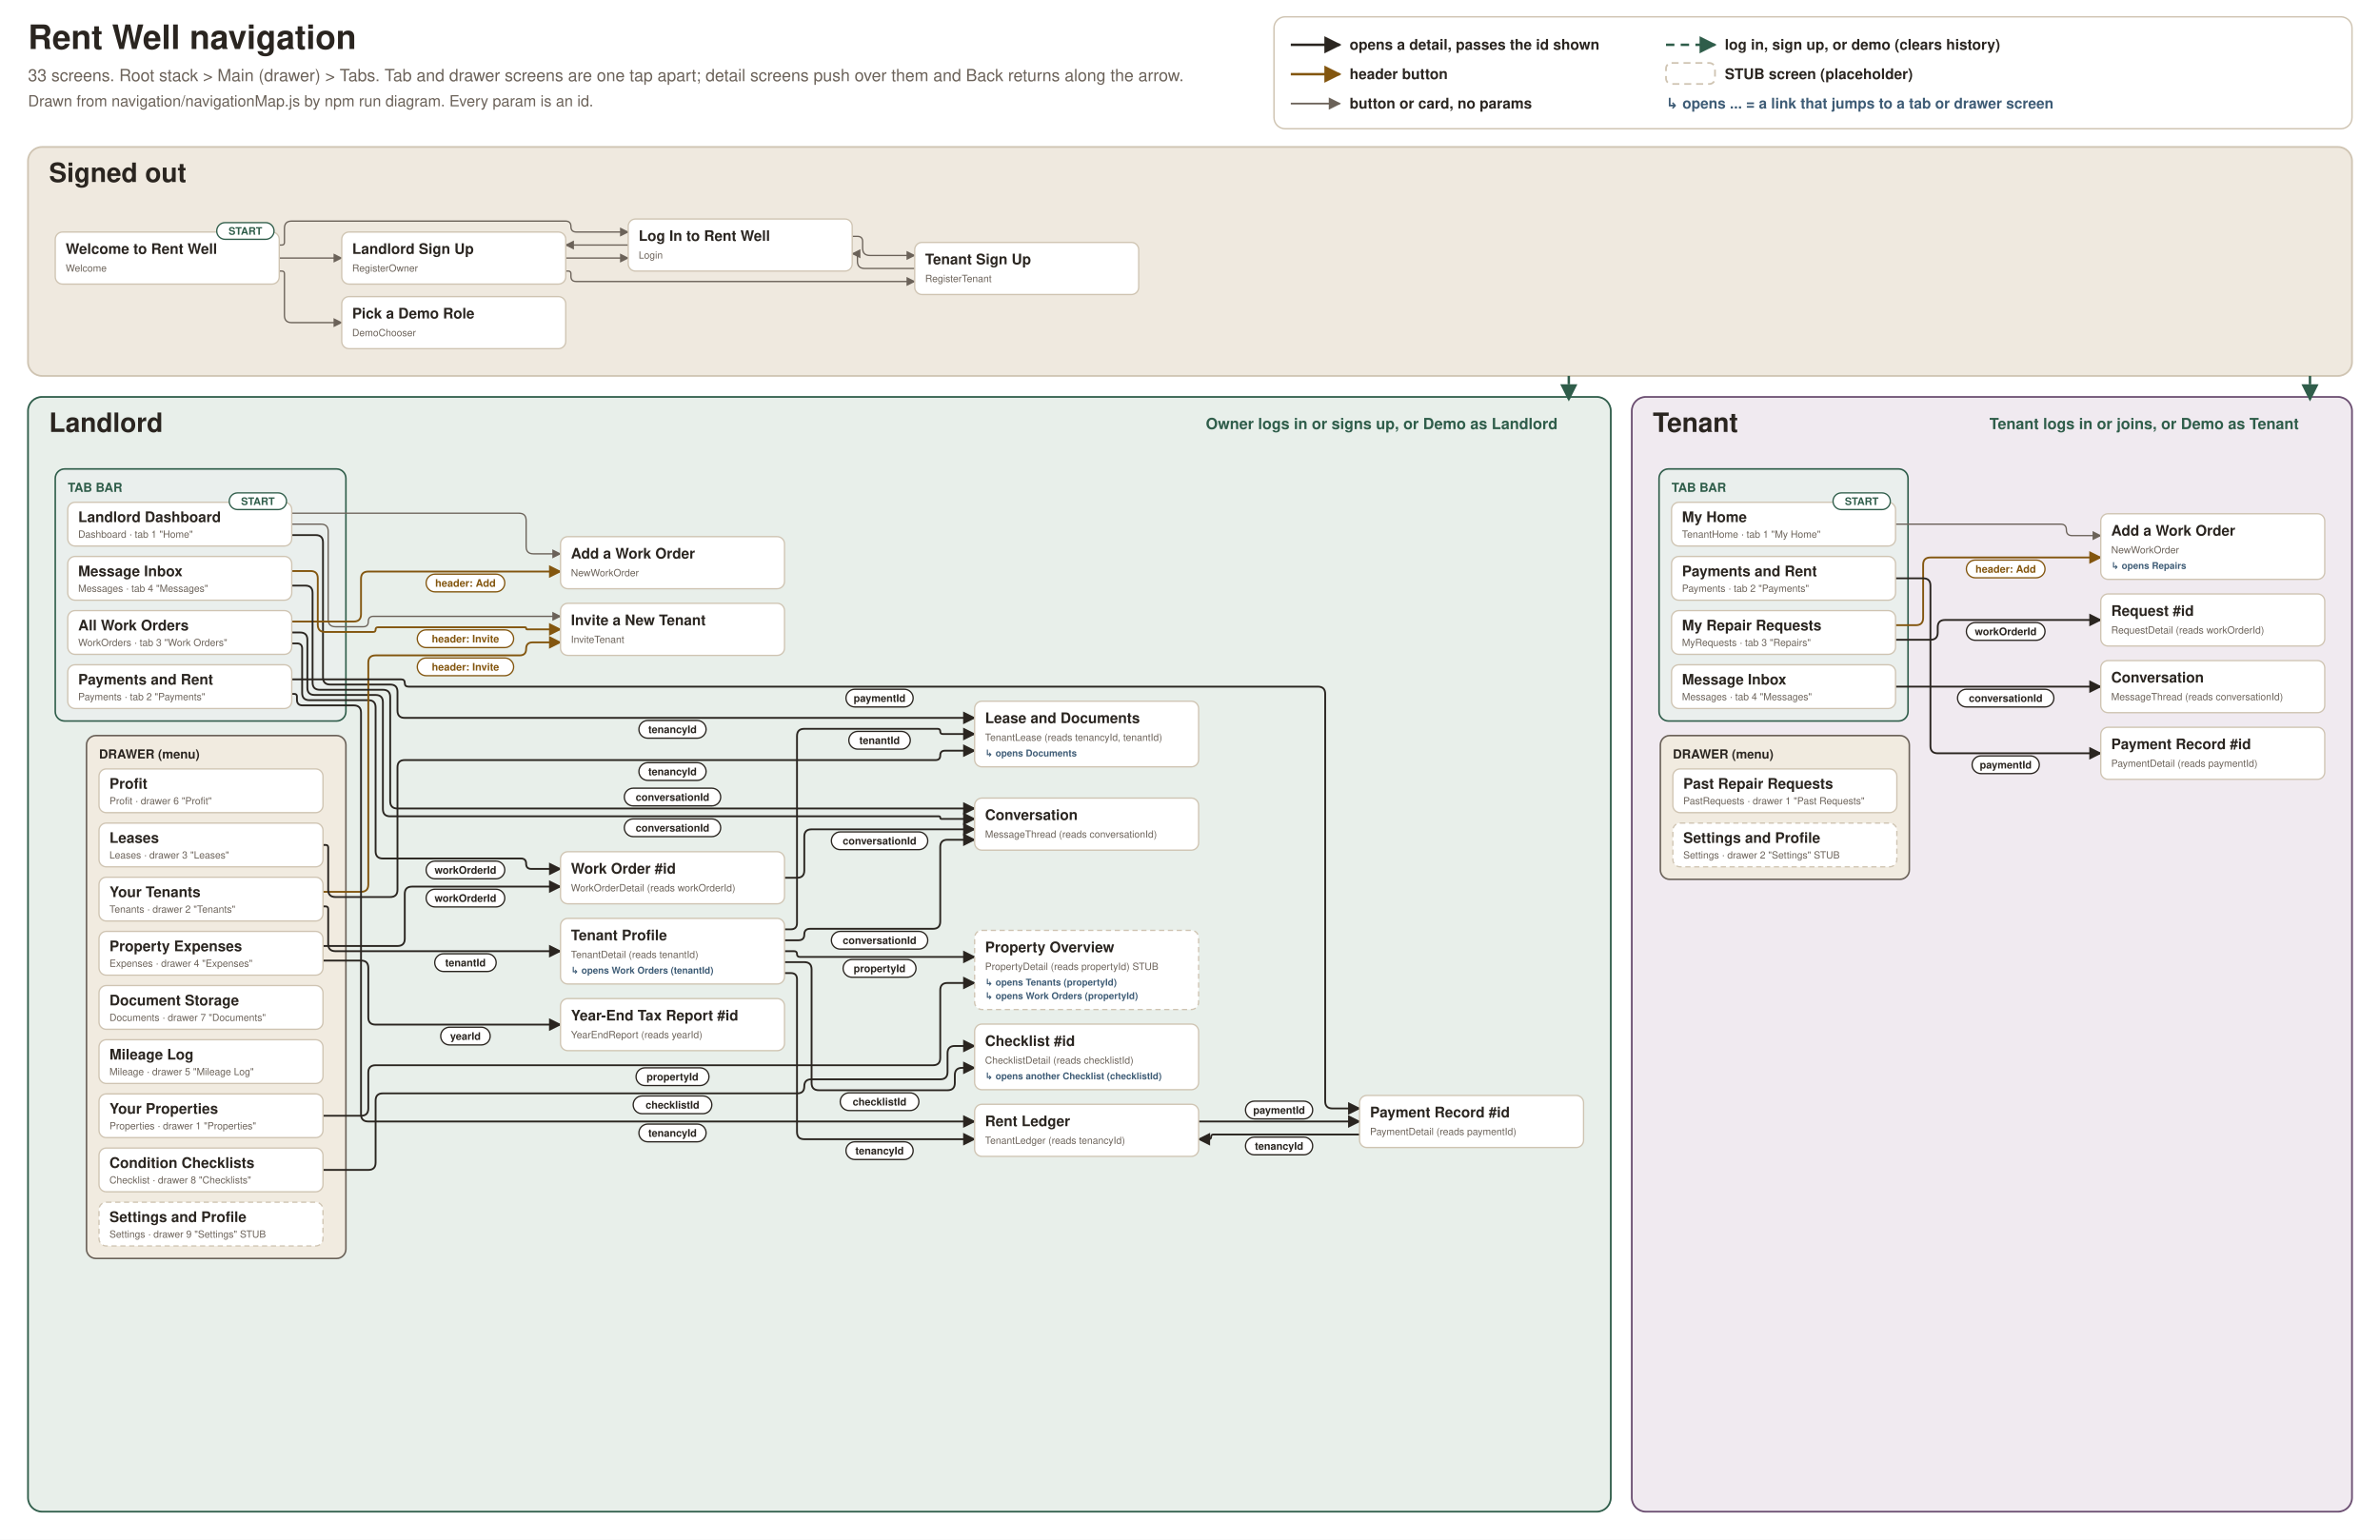
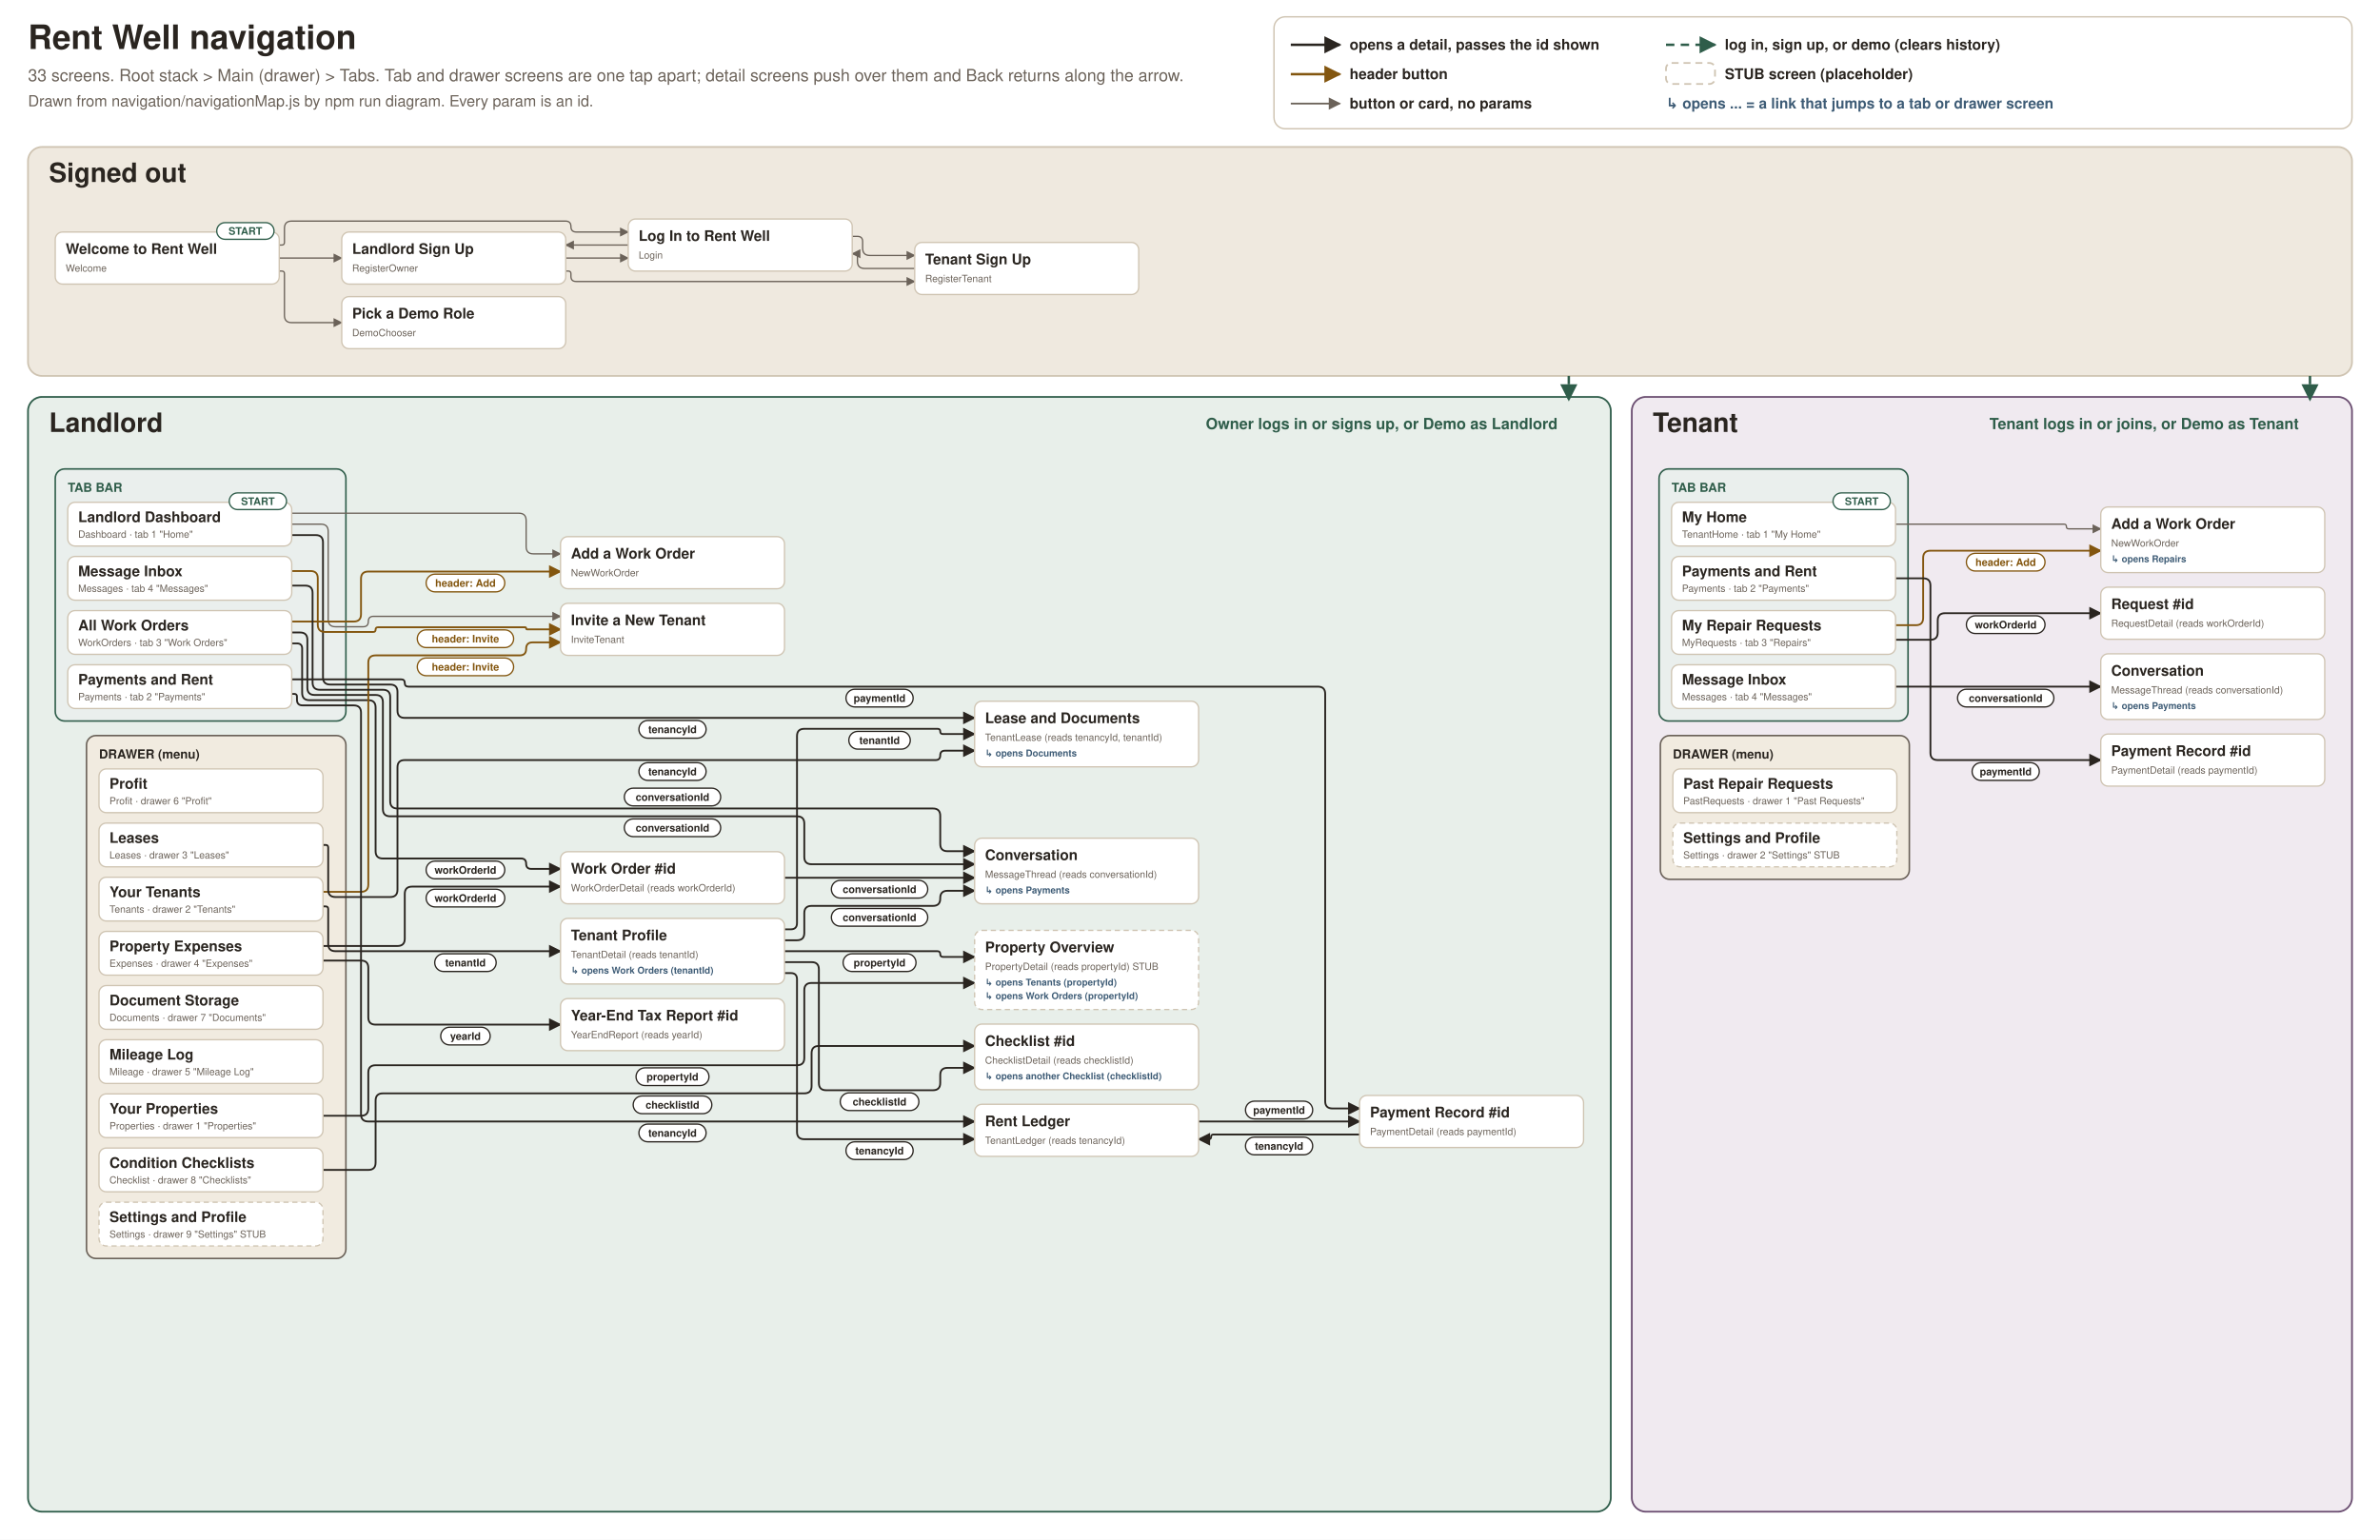
<svg xmlns="http://www.w3.org/2000/svg" width="3400" height="2200" viewBox="0 0 3400 2200" font-family="Helvetica, Arial, sans-serif">
  <defs>
    <marker id="arrow-plain" viewBox="0 0 10 10" refX="9" refY="5" markerWidth="7" markerHeight="7" orient="auto-start-reverse">
      <path d="M0,0 L10,5 L0,10 z" fill="#6B6259" />
    </marker>
    <marker id="arrow-param" viewBox="0 0 10 10" refX="9" refY="5" markerWidth="7" markerHeight="7" orient="auto-start-reverse">
      <path d="M0,0 L10,5 L0,10 z" fill="#2A2520" />
    </marker>
    <marker id="arrow-header" viewBox="0 0 10 10" refX="9" refY="5" markerWidth="7" markerHeight="7" orient="auto-start-reverse">
      <path d="M0,0 L10,5 L0,10 z" fill="#83560F" />
    </marker>
    <marker id="arrow-entry" viewBox="0 0 10 10" refX="9" refY="5" markerWidth="7" markerHeight="7" orient="auto-start-reverse">
      <path d="M0,0 L10,5 L0,10 z" fill="#2F5D4A" />
    </marker>
  </defs>
  <rect width="100%" height="100%" fill="#FFFFFF" />
  <text x="40" y="70" font-size="48" font-weight="800" fill="#2A2520">Rent Well navigation</text>
  <text x="40" y="116" font-size="24" font-weight="500" fill="#6B6259">33 screens. Root stack &gt; Main (drawer) &gt; Tabs. Tab and drawer screens are one tap apart; detail screens push over them and Back returns along the arrow.</text>
  <text x="40" y="152" font-size="22" font-weight="500" fill="#6B6259">Drawn from navigation/navigationMap.js by npm run diagram. Every param is an id.</text>
  <rect x="1820" y="24" width="1540" height="160" rx="16" fill="#FFFFFF" stroke="#CFC4B2" stroke-width="2" />
  <path d="M1844,64 L1914,64" stroke="#2A2520" stroke-width="3.5" marker-end="url(#arrow-param)" />
  <text x="1928" y="71" font-size="21" font-weight="600" fill="#2A2520">opens a detail, passes the id shown</text>
  <path d="M1844,106 L1914,106" stroke="#83560F" stroke-width="3.5" marker-end="url(#arrow-header)" />
  <text x="1928" y="113" font-size="21" font-weight="600" fill="#2A2520">header button</text>
  <path d="M1844,148 L1914,148" stroke="#6B6259" stroke-width="2.5" marker-end="url(#arrow-plain)" />
  <text x="1928" y="155" font-size="21" font-weight="600" fill="#2A2520">button or card, no params</text>
  <path d="M2380,64 L2450,64" stroke="#2F5D4A" stroke-width="3.5" stroke-dasharray="12 9" marker-end="url(#arrow-entry)" />
  <text x="2464" y="71" font-size="21" font-weight="600" fill="#2A2520">log in, sign up, or demo (clears history)</text>
  <rect x="2380" y="90" width="70" height="30" rx="8" fill="#FFFFFF" stroke="#CFC4B2" stroke-width="2.5" stroke-dasharray="10 7" />
  <text x="2464" y="113" font-size="21" font-weight="600" fill="#2A2520">STUB screen (placeholder)</text>
  <text x="2380" y="155" font-size="21" font-weight="600" fill="#3E5C76">↳ opens ... = a link that jumps to a tab or drawer screen</text>
  <rect x="40" y="210" width="3320" height="327.148" rx="20" fill="#EFE9DF" stroke="#CFC4B2" stroke-width="2.5" />
  <text x="70" y="260" font-size="38" font-weight="800" fill="#2A2520">Signed out</text>
  <g transform="translate(70,304) scale(0.7441315)">
    <path d="M442,62 L447,62 Q452,62 452,57 L452,30 Q452,16 466,16 L991.5,16 Q1002,16 1002,26.5 L1002,26.5 Q1002,37 1012.5,37 L1112,37" fill="none" stroke="#6B6259" stroke-width="2.5" marker-end="url(#arrow-plain)" />
    <path d="M442,87 L562,87" fill="none" stroke="#6B6259" stroke-width="2.5" marker-end="url(#arrow-plain)" />
    <path d="M442,112 L447,112 Q452,112 452,117 L452,197 Q452,211 466,211 L562,211" fill="none" stroke="#6B6259" stroke-width="2.5" marker-end="url(#arrow-plain)" />
    <path d="M1112,62 L992,62" fill="none" stroke="#6B6259" stroke-width="2.5" marker-end="url(#arrow-plain)" />
    <path d="M1542,45.333 L1552,45.333 Q1562,45.333 1562,55.333 L1562,68 Q1562,82 1576,82 L1662,82" fill="none" stroke="#6B6259" stroke-width="2.5" marker-end="url(#arrow-plain)" />
    <path d="M992,112 L997,112 Q1002,112 1002,117 L1002,122 Q1002,132 1012,132 L1662,132" fill="none" stroke="#6B6259" stroke-width="2.5" marker-end="url(#arrow-plain)" />
    <path d="M992,87 L1112,87" fill="none" stroke="#6B6259" stroke-width="2.5" marker-end="url(#arrow-plain)" />
    <path d="M1662,107 L1566,107 Q1552,107 1552,93 L1552,83.667 Q1552,78.667 1547,78.667 L1542,78.667" fill="none" stroke="#6B6259" stroke-width="2.5" marker-end="url(#arrow-plain)" />
    <rect x="12" y="37" width="430" height="100" rx="14" fill="#FFFFFF" stroke="#CFC4B2" stroke-width="2.5" />
    <text x="32" y="79" font-size="28" font-weight="700" fill="#2A2520">Welcome to Rent Well</text>
    <text x="32" y="113" font-size="19" font-weight="500" fill="#6B6259">Welcome</text>
    <rect x="562" y="161" width="430" height="100" rx="14" fill="#FFFFFF" stroke="#CFC4B2" stroke-width="2.5" />
    <text x="582" y="203" font-size="28" font-weight="700" fill="#2A2520">Pick a Demo Role</text>
    <text x="582" y="237" font-size="19" font-weight="500" fill="#6B6259">DemoChooser</text>
    <rect x="1112" y="12" width="430" height="100" rx="14" fill="#FFFFFF" stroke="#CFC4B2" stroke-width="2.5" />
    <text x="1132" y="54" font-size="28" font-weight="700" fill="#2A2520">Log In to Rent Well</text>
    <text x="1132" y="88" font-size="19" font-weight="500" fill="#6B6259">Login</text>
    <rect x="562" y="37" width="430" height="100" rx="14" fill="#FFFFFF" stroke="#CFC4B2" stroke-width="2.5" />
    <text x="582" y="79" font-size="28" font-weight="700" fill="#2A2520">Landlord Sign Up</text>
    <text x="582" y="113" font-size="19" font-weight="500" fill="#6B6259">RegisterOwner</text>
    <rect x="1662" y="57" width="430" height="100" rx="14" fill="#FFFFFF" stroke="#CFC4B2" stroke-width="2.5" />
    <text x="1682" y="99" font-size="28" font-weight="700" fill="#2A2520">Tenant Sign Up</text>
    <text x="1682" y="133" font-size="19" font-weight="500" fill="#6B6259">RegisterTenant</text>
    <g>
      <rect x="322" y="19" width="110" height="32" rx="16" fill="#FFFFFF" stroke="#2F5D4A" stroke-width="2.5" />
      <text x="377" y="42.2" text-anchor="middle" font-size="20" font-weight="700" fill="#2F5D4A">START</text>
    </g>
  </g>
  <rect x="40" y="567.148" width="2261.141" height="1592.852" rx="20" fill="#E8EFEA" stroke="#2F5D4A" stroke-width="2.5" />
  <text x="70" y="617.148" font-size="38" font-weight="800" fill="#2A2520">Landlord</text>
  <g transform="translate(70,661.1479) scale(0.7441315)">
    <rect x="12" y="12" width="558" height="484" rx="18" fill="#eaefed" stroke="#2F5D4A" stroke-width="3" />
    <text x="36" y="56" font-size="24" font-weight="800" fill="#2F5D4A">TAB BAR</text>
    <rect x="72" y="524" width="498" height="1004" rx="18" fill="#F1EBE0" stroke="#6B6259" stroke-width="3" />
    <text x="96" y="568" font-size="24" font-weight="800" fill="#2A2520">DRAWER (menu)</text>
    <path d="M466,97 L902,97 Q916,97 916,111 L916,161 Q916,175 930,175 L982,175" fill="none" stroke="#6B6259" stroke-width="2.5" marker-end="url(#arrow-plain)" />
    <path d="M466,139 L512,139 Q526,139 526,153 L526,412 Q526,426 540,426 L655,426 Q669,426 669,440 L669,476 Q669,490 683,490 L1777,490" fill="none" stroke="#2A2520" stroke-width="3.5" marker-end="url(#arrow-param)" />
    <path d="M466,118 L522,118 Q536,118 536,132 L536,301 Q536,315 550,315 L603,315 Q613,315 613,305 L613,305 Q613,295 623,295 L982,295" fill="none" stroke="#6B6259" stroke-width="2.5" marker-end="url(#arrow-plain)" />
    <path d="M466,305 L585,305 Q599,305 599,291 L599,223 Q599,209 613,209 L982,209" fill="none" stroke="#83560F" stroke-width="3.5" marker-end="url(#arrow-header)" />
    <path d="M466,347 L476,347 Q486,347 486,357 L486,442 Q486,456 500,456 L613,456 Q627,456 627,470 L627,746 Q627,760 641,760 L906,760 Q916,760 916,770 L916,770 Q916,780 926,780 L982,780" fill="none" stroke="#2A2520" stroke-width="3.5" marker-end="url(#arrow-param)" />
-     <path d="M466,326 L482,326 Q496,326 496,340 L496,432 Q496,446 510,446 L627,446 Q641,446 641,460 L641,665 Q641,679 655,679 L1708.5,679 Q1711,679 1711,681.5 L1711,681.5 Q1711,684 1713.5,684 L1777,684" fill="none" stroke="#2A2520" stroke-width="3.5" marker-end="url(#arrow-param)" />
-     <path d="M1412,797 L1436,797 Q1450,797 1450,783 L1450,718 Q1450,704 1464,704 L1777,704" fill="none" stroke="#2A2520" stroke-width="3.5" marker-end="url(#arrow-param)" />
+     <path d="M466,326 L482,326 Q496,326 496,340 L496,432 Q496,446 510,446 L627,446 Q641,446 641,460 L641,665 Q641,679 655,679 L1436,679 Q1450,679 1450,693 L1450,757 Q1450,771 1464,771 L1777,771" fill="none" stroke="#2A2520" stroke-width="3.5" marker-end="url(#arrow-param)" />
+     <path d="M1412,797 L1777,797" fill="none" stroke="#2A2520" stroke-width="3.5" marker-end="url(#arrow-param)" />
    <path d="M526,824 L599,824 Q613,824 613,810 L613,384 Q613,370 627,370 L903.5,370 Q916,370 916,357.5 L916,357.5 Q916,345 928.5,345 L982,345" fill="none" stroke="#83560F" stroke-width="3.5" marker-end="url(#arrow-header)" />
    <path d="M526,852 L531,852 Q536,852 536,857 L536,924 Q536,938 550,938 L982,938" fill="none" stroke="#2A2520" stroke-width="3.5" marker-end="url(#arrow-param)" />
-     <path d="M1412,917 L1439,917 Q1450,917 1450,906 L1450,906 Q1450,895 1461,895 L1697,895 Q1711,895 1711,881 L1711,738 Q1711,724 1725,724 L1777,724" fill="none" stroke="#2A2520" stroke-width="3.5" marker-end="url(#arrow-param)" />
-     <path d="M1412,938 L1430.5,938 Q1436,938 1436,943.5 L1436,943.5 Q1436,949 1441.5,949 L1777,949" fill="none" stroke="#2A2520" stroke-width="3.5" marker-end="url(#arrow-param)" />
+     <path d="M1412,917 L1436,917 Q1450,917 1450,903 L1450,865 Q1450,851 1464,851 L1697,851 Q1711,851 1711,837 L1711,836 Q1711,822 1725,822 L1777,822" fill="none" stroke="#2A2520" stroke-width="3.5" marker-end="url(#arrow-param)" />
+     <path d="M1412,938 L1705.5,938 Q1711,938 1711,943.5 L1711,943.5 Q1711,949 1716.5,949 L1777,949" fill="none" stroke="#2A2520" stroke-width="3.5" marker-end="url(#arrow-param)" />
    <path d="M1412,980 L1424,980 Q1436,980 1436,992 L1436,1285 Q1436,1299 1450,1299 L1777,1299" fill="none" stroke="#2A2520" stroke-width="3.5" marker-end="url(#arrow-param)" />
    <path d="M1412,896 L1424,896 Q1436,896 1436,884 L1436,525 Q1436,511 1450,511 L1706,511 Q1711,511 1711,516 L1711,516 Q1711,521 1716,521 L1777,521" fill="none" stroke="#2A2520" stroke-width="3.5" marker-end="url(#arrow-param)" />
-     <path d="M1412,959 L1450,959 Q1464,959 1464,973 L1464,1191 Q1464,1205 1478,1205 L1725,1205 Q1739,1205 1739,1191 L1739,1176 Q1739,1162 1753,1162 L1777,1162" fill="none" stroke="#2A2520" stroke-width="3.5" marker-end="url(#arrow-param)" />
+     <path d="M1412,959 L1464,959 Q1478,959 1478,973 L1478,1191 Q1478,1205 1492,1205 L1697,1205 Q1711,1205 1711,1191 L1711,1176 Q1711,1162 1725,1162 L1777,1162" fill="none" stroke="#2A2520" stroke-width="3.5" marker-end="url(#arrow-param)" />
    <path d="M526,734 L531,734 Q536,734 536,739 L536,820 Q536,834 550,834 L655,834 Q669,834 669,820 L669,585 Q669,571 683,571 L1702,571 Q1711,571 1711,562 L1711,562 Q1711,553 1720,553 L1777,553" fill="none" stroke="#2A2520" stroke-width="3.5" marker-end="url(#arrow-param)" />
-     <path d="M526,1254 L599,1254 Q613,1254 613,1240 L613,1171 Q613,1157 627,1157 L1697,1157 Q1711,1157 1711,1143 L1711,1013 Q1711,999 1725,999 L1777,999" fill="none" stroke="#2A2520" stroke-width="3.5" marker-end="url(#arrow-param)" />
-     <path d="M526,1358 L613,1358 Q627,1358 627,1344 L627,1225 Q627,1211 641,1211 L1436.5,1211 Q1450,1211 1450,1197.5 L1450,1197.5 Q1450,1184 1463.5,1184 L1711,1184 Q1725,1184 1725,1170 L1725,1134 Q1725,1120 1739,1120 L1777,1120" fill="none" stroke="#2A2520" stroke-width="3.5" marker-end="url(#arrow-param)" />
+     <path d="M526,1254 L599,1254 Q613,1254 613,1240 L613,1171 Q613,1157 627,1157 L1436,1157 Q1450,1157 1450,1143 L1450,1013 Q1450,999 1464,999 L1777,999" fill="none" stroke="#2A2520" stroke-width="3.5" marker-end="url(#arrow-param)" />
+     <path d="M526,1358 L613,1358 Q627,1358 627,1344 L627,1225 Q627,1211 641,1211 L1450,1211 Q1464,1211 1464,1197 L1464,1134 Q1464,1120 1478,1120 L1777,1120" fill="none" stroke="#2A2520" stroke-width="3.5" marker-end="url(#arrow-param)" />
    <path d="M526,956 L599,956 Q613,956 613,970 L613,1065 Q613,1079 627,1079 L982,1079" fill="none" stroke="#2A2520" stroke-width="3.5" marker-end="url(#arrow-param)" />
    <path d="M526,928 L669,928 Q683,928 683,914 L683,828 Q683,814 697,814 L982,814" fill="none" stroke="#2A2520" stroke-width="3.5" marker-end="url(#arrow-param)" />
    <path d="M466,208 L502,208 Q516,208 516,222 L516,311 Q516,325 530,325 L622.5,325 Q627,325 627,320.5 L627,320.5 Q627,316 631.5,316 L914,316 Q916,316 916,318 L916,318 Q916,320 918,320 L982,320" fill="none" stroke="#83560F" stroke-width="3.5" marker-end="url(#arrow-header)" />
-     <path d="M466,236 L492,236 Q506,236 506,250 L506,422 Q506,436 520,436 L641,436 Q655,436 655,450 L655,650 Q655,664 669,664 L1777,664" fill="none" stroke="#2A2520" stroke-width="3.5" marker-end="url(#arrow-param)" />
+     <path d="M466,236 L492,236 Q506,236 506,250 L506,422 Q506,436 520,436 L641,436 Q655,436 655,450 L655,650 Q655,664 669,664 L1697,664 Q1711,664 1711,678 L1711,732 Q1711,746 1725,746 L1777,746" fill="none" stroke="#2A2520" stroke-width="3.5" marker-end="url(#arrow-param)" />
    <path d="M466,416 L676,416 Q683,416 683,423 L683,423 Q683,430 690,430 L2436,430 Q2450,430 2450,444 L2450,1226 Q2450,1240 2464,1240 L2516,1240" fill="none" stroke="#2A2520" stroke-width="3.5" marker-end="url(#arrow-param)" />
    <path d="M466,444 L471,444 Q476,444 476,449 L476,455 Q476,466 487,466 L585,466 Q599,466 599,480 L599,1251 Q599,1265 613,1265 L1777,1265" fill="none" stroke="#2A2520" stroke-width="3.5" marker-end="url(#arrow-param)" />
    <path d="M2207,1265 L2516,1265" fill="none" stroke="#2A2520" stroke-width="3.5" marker-end="url(#arrow-param)" />
    <path d="M2516,1290 L2235.5,1290 Q2231,1290 2231,1294.5 L2231,1294.5 Q2231,1299 2226.5,1299 L2207,1299" fill="none" stroke="#2A2520" stroke-width="3.5" marker-end="url(#arrow-param)" />
    <rect x="36" y="76" width="430" height="84" rx="14" fill="#FFFFFF" stroke="#CFC4B2" stroke-width="2.5" />
    <text x="56" y="114" font-size="28" font-weight="700" fill="#2A2520">Landlord Dashboard</text>
    <text x="56" y="144" font-size="19" font-weight="500" fill="#6B6259">Dashboard  ·  tab 1 "Home"</text>
    <rect x="36" y="388" width="430" height="84" rx="14" fill="#FFFFFF" stroke="#CFC4B2" stroke-width="2.5" />
    <text x="56" y="426" font-size="28" font-weight="700" fill="#2A2520">Payments and Rent</text>
    <text x="56" y="456" font-size="19" font-weight="500" fill="#6B6259">Payments  ·  tab 2 "Payments"</text>
    <rect x="36" y="284" width="430" height="84" rx="14" fill="#FFFFFF" stroke="#CFC4B2" stroke-width="2.5" />
    <text x="56" y="322" font-size="28" font-weight="700" fill="#2A2520">All Work Orders</text>
    <text x="56" y="352" font-size="19" font-weight="500" fill="#6B6259">WorkOrders  ·  tab 3 "Work Orders"</text>
    <rect x="36" y="180" width="430" height="84" rx="14" fill="#FFFFFF" stroke="#CFC4B2" stroke-width="2.5" />
    <text x="56" y="218" font-size="28" font-weight="700" fill="#2A2520">Message Inbox</text>
    <text x="56" y="248" font-size="19" font-weight="500" fill="#6B6259">Messages  ·  tab 4 "Messages"</text>
    <rect x="96" y="1212" width="430" height="84" rx="14" fill="#FFFFFF" stroke="#CFC4B2" stroke-width="2.5" />
    <text x="116" y="1250" font-size="28" font-weight="700" fill="#2A2520">Your Properties</text>
    <text x="116" y="1280" font-size="19" font-weight="500" fill="#6B6259">Properties  ·  drawer 1 "Properties"</text>
    <rect x="96" y="796" width="430" height="84" rx="14" fill="#FFFFFF" stroke="#CFC4B2" stroke-width="2.5" />
    <text x="116" y="834" font-size="28" font-weight="700" fill="#2A2520">Your Tenants</text>
    <text x="116" y="864" font-size="19" font-weight="500" fill="#6B6259">Tenants  ·  drawer 2 "Tenants"</text>
    <rect x="96" y="692" width="430" height="84" rx="14" fill="#FFFFFF" stroke="#CFC4B2" stroke-width="2.5" />
    <text x="116" y="730" font-size="28" font-weight="700" fill="#2A2520">Leases</text>
    <text x="116" y="760" font-size="19" font-weight="500" fill="#6B6259">Leases  ·  drawer 3 "Leases"</text>
    <rect x="96" y="900" width="430" height="84" rx="14" fill="#FFFFFF" stroke="#CFC4B2" stroke-width="2.5" />
    <text x="116" y="938" font-size="28" font-weight="700" fill="#2A2520">Property Expenses</text>
    <text x="116" y="968" font-size="19" font-weight="500" fill="#6B6259">Expenses  ·  drawer 4 "Expenses"</text>
    <rect x="96" y="1108" width="430" height="84" rx="14" fill="#FFFFFF" stroke="#CFC4B2" stroke-width="2.5" />
    <text x="116" y="1146" font-size="28" font-weight="700" fill="#2A2520">Mileage Log</text>
    <text x="116" y="1176" font-size="19" font-weight="500" fill="#6B6259">Mileage  ·  drawer 5 "Mileage Log"</text>
    <rect x="96" y="588" width="430" height="84" rx="14" fill="#FFFFFF" stroke="#CFC4B2" stroke-width="2.5" />
    <text x="116" y="626" font-size="28" font-weight="700" fill="#2A2520">Profit</text>
    <text x="116" y="656" font-size="19" font-weight="500" fill="#6B6259">Profit  ·  drawer 6 "Profit"</text>
    <rect x="96" y="1004" width="430" height="84" rx="14" fill="#FFFFFF" stroke="#CFC4B2" stroke-width="2.5" />
    <text x="116" y="1042" font-size="28" font-weight="700" fill="#2A2520">Document Storage</text>
    <text x="116" y="1072" font-size="19" font-weight="500" fill="#6B6259">Documents  ·  drawer 7 "Documents"</text>
    <rect x="96" y="1316" width="430" height="84" rx="14" fill="#FFFFFF" stroke="#CFC4B2" stroke-width="2.5" />
    <text x="116" y="1354" font-size="28" font-weight="700" fill="#2A2520">Condition Checklists</text>
    <text x="116" y="1384" font-size="19" font-weight="500" fill="#6B6259">Checklist  ·  drawer 8 "Checklists"</text>
    <rect x="96" y="1420" width="430" height="84" rx="14" fill="#FFFFFF" stroke="#CFC4B2" stroke-width="2.5" stroke-dasharray="10 7" />
    <text x="116" y="1458" font-size="28" font-weight="700" fill="#2A2520">Settings and Profile</text>
    <text x="116" y="1488" font-size="19" font-weight="500" fill="#6B6259">Settings  ·  drawer 9 "Settings"  STUB</text>
    <rect x="982" y="142" width="430" height="100" rx="14" fill="#FFFFFF" stroke="#CFC4B2" stroke-width="2.5" />
    <text x="1002" y="184" font-size="28" font-weight="700" fill="#2A2520">Add a Work Order</text>
    <text x="1002" y="218" font-size="19" font-weight="500" fill="#6B6259">NewWorkOrder</text>
    <rect x="1777" y="458" width="430" height="126" rx="14" fill="#FFFFFF" stroke="#CFC4B2" stroke-width="2.5" />
    <text x="1797" y="500" font-size="28" font-weight="700" fill="#2A2520">Lease and Documents</text>
    <text x="1797" y="534" font-size="19" font-weight="500" fill="#6B6259">TenantLease  (reads tenancyId, tenantId)</text>
    <text x="1797" y="564" font-size="18" font-weight="600" fill="#3E5C76">↳ opens Documents</text>
    <rect x="982" y="270" width="430" height="100" rx="14" fill="#FFFFFF" stroke="#CFC4B2" stroke-width="2.5" />
    <text x="1002" y="312" font-size="28" font-weight="700" fill="#2A2520">Invite a New Tenant</text>
    <text x="1002" y="346" font-size="19" font-weight="500" fill="#6B6259">InviteTenant</text>
    <rect x="982" y="747" width="430" height="100" rx="14" fill="#FFFFFF" stroke="#CFC4B2" stroke-width="2.5" />
    <text x="1002" y="789" font-size="28" font-weight="700" fill="#2A2520">Work Order #id</text>
    <text x="1002" y="823" font-size="19" font-weight="500" fill="#6B6259">WorkOrderDetail  (reads workOrderId)</text>
-     <rect x="1777" y="644" width="430" height="100" rx="14" fill="#FFFFFF" stroke="#CFC4B2" stroke-width="2.5" />
-     <text x="1797" y="686" font-size="28" font-weight="700" fill="#2A2520">Conversation</text>
-     <text x="1797" y="720" font-size="19" font-weight="500" fill="#6B6259">MessageThread  (reads conversationId)</text>
+     <rect x="1777" y="721" width="430" height="126" rx="14" fill="#FFFFFF" stroke="#CFC4B2" stroke-width="2.5" />
+     <text x="1797" y="763" font-size="28" font-weight="700" fill="#2A2520">Conversation</text>
+     <text x="1797" y="797" font-size="19" font-weight="500" fill="#6B6259">MessageThread  (reads conversationId)</text>
+     <text x="1797" y="827" font-size="18" font-weight="600" fill="#3E5C76">↳ opens Payments</text>
    <rect x="982" y="875" width="430" height="126" rx="14" fill="#FFFFFF" stroke="#CFC4B2" stroke-width="2.5" />
    <text x="1002" y="917" font-size="28" font-weight="700" fill="#2A2520">Tenant Profile</text>
    <text x="1002" y="951" font-size="19" font-weight="500" fill="#6B6259">TenantDetail  (reads tenantId)</text>
    <text x="1002" y="981" font-size="18" font-weight="600" fill="#3E5C76">↳ opens Work Orders (tenantId)</text>
    <rect x="1777" y="898" width="430" height="152" rx="14" fill="#FFFFFF" stroke="#CFC4B2" stroke-width="2.5" stroke-dasharray="10 7" />
    <text x="1797" y="940" font-size="28" font-weight="700" fill="#2A2520">Property Overview</text>
    <text x="1797" y="974" font-size="19" font-weight="500" fill="#6B6259">PropertyDetail  (reads propertyId)  STUB</text>
    <text x="1797" y="1004" font-size="18" font-weight="600" fill="#3E5C76">↳ opens Tenants (propertyId)</text>
    <text x="1797" y="1030" font-size="18" font-weight="600" fill="#3E5C76">↳ opens Work Orders (propertyId)</text>
    <rect x="1777" y="1078" width="430" height="126" rx="14" fill="#FFFFFF" stroke="#CFC4B2" stroke-width="2.5" />
    <text x="1797" y="1120" font-size="28" font-weight="700" fill="#2A2520">Checklist #id</text>
    <text x="1797" y="1154" font-size="19" font-weight="500" fill="#6B6259">ChecklistDetail  (reads checklistId)</text>
    <text x="1797" y="1184" font-size="18" font-weight="600" fill="#3E5C76">↳ opens another Checklist (checklistId)</text>
    <rect x="982" y="1029" width="430" height="100" rx="14" fill="#FFFFFF" stroke="#CFC4B2" stroke-width="2.5" />
    <text x="1002" y="1071" font-size="28" font-weight="700" fill="#2A2520">Year-End Tax Report #id</text>
    <text x="1002" y="1105" font-size="19" font-weight="500" fill="#6B6259">YearEndReport  (reads yearId)</text>
    <rect x="2516" y="1215" width="430" height="100" rx="14" fill="#FFFFFF" stroke="#CFC4B2" stroke-width="2.5" />
    <text x="2536" y="1257" font-size="28" font-weight="700" fill="#2A2520">Payment Record #id</text>
    <text x="2536" y="1291" font-size="19" font-weight="500" fill="#6B6259">PaymentDetail  (reads paymentId)</text>
    <rect x="1777" y="1232" width="430" height="100" rx="14" fill="#FFFFFF" stroke="#CFC4B2" stroke-width="2.5" />
    <text x="1797" y="1274" font-size="28" font-weight="700" fill="#2A2520">Rent Ledger</text>
    <text x="1797" y="1308" font-size="19" font-weight="500" fill="#6B6259">TenantLedger  (reads tenancyId)</text>
    <g>
      <rect x="346" y="58" width="110" height="32" rx="16" fill="#FFFFFF" stroke="#2F5D4A" stroke-width="2.5" />
      <text x="401" y="81.2" text-anchor="middle" font-size="20" font-weight="700" fill="#2F5D4A">START</text>
    </g>
    <g>
      <rect x="1132.5" y="495" width="129" height="34" rx="17" fill="#FFFFFF" stroke="#2A2520" stroke-width="2.5" />
      <text x="1197" y="519.2" text-anchor="middle" font-size="20" font-weight="700" fill="#2A2520">tenancyId</text>
    </g>
    <g>
      <rect x="724" y="214" width="151" height="34" rx="17" fill="#FFFFFF" stroke="#83560F" stroke-width="2.5" />
      <text x="799.5" y="238.2" text-anchor="middle" font-size="20" font-weight="700" fill="#83560F">header: Add</text>
    </g>
    <g>
      <rect x="724" y="765" width="151" height="34" rx="17" fill="#FFFFFF" stroke="#2A2520" stroke-width="2.5" />
      <text x="799.5" y="789.2" text-anchor="middle" font-size="20" font-weight="700" fill="#2A2520">workOrderId</text>
    </g>
    <g>
      <rect x="1104.5" y="684" width="185" height="34" rx="17" fill="#FFFFFF" stroke="#2A2520" stroke-width="2.5" />
      <text x="1197" y="708.2" text-anchor="middle" font-size="20" font-weight="700" fill="#2A2520">conversationId</text>
    </g>
    <g>
-       <rect x="1502" y="709" width="185" height="34" rx="17" fill="#FFFFFF" stroke="#2A2520" stroke-width="2.5" />
-       <text x="1594.5" y="733.2" text-anchor="middle" font-size="20" font-weight="700" fill="#2A2520">conversationId</text>
+       <rect x="1502" y="802" width="185" height="34" rx="17" fill="#FFFFFF" stroke="#2A2520" stroke-width="2.5" />
+       <text x="1594.5" y="826.2" text-anchor="middle" font-size="20" font-weight="700" fill="#2A2520">conversationId</text>
    </g>
    <g>
      <rect x="707" y="375" width="185" height="34" rx="17" fill="#FFFFFF" stroke="#83560F" stroke-width="2.5" />
      <text x="799.5" y="399.2" text-anchor="middle" font-size="20" font-weight="700" fill="#83560F">header: Invite</text>
    </g>
    <g>
      <rect x="740.5" y="943" width="118" height="34" rx="17" fill="#FFFFFF" stroke="#2A2520" stroke-width="2.5" />
      <text x="799.5" y="967.2" text-anchor="middle" font-size="20" font-weight="700" fill="#2A2520">tenantId</text>
    </g>
    <g>
-       <rect x="1502" y="900" width="185" height="34" rx="17" fill="#FFFFFF" stroke="#2A2520" stroke-width="2.5" />
-       <text x="1594.5" y="924.2" text-anchor="middle" font-size="20" font-weight="700" fill="#2A2520">conversationId</text>
-     </g>
-     <g>
-       <rect x="1524.5" y="954" width="140" height="34" rx="17" fill="#FFFFFF" stroke="#2A2520" stroke-width="2.5" />
-       <text x="1594.5" y="978.2" text-anchor="middle" font-size="20" font-weight="700" fill="#2A2520">propertyId</text>
+       <rect x="1502" y="856" width="185" height="34" rx="17" fill="#FFFFFF" stroke="#2A2520" stroke-width="2.5" />
+       <text x="1594.5" y="880.2" text-anchor="middle" font-size="20" font-weight="700" fill="#2A2520">conversationId</text>
+     </g>
+     <g>
+       <rect x="1524.5" y="943" width="140" height="34" rx="17" fill="#FFFFFF" stroke="#2A2520" stroke-width="2.5" />
+       <text x="1594.5" y="967.2" text-anchor="middle" font-size="20" font-weight="700" fill="#2A2520">propertyId</text>
    </g>
    <g>
      <rect x="1530" y="1304" width="129" height="34" rx="17" fill="#FFFFFF" stroke="#2A2520" stroke-width="2.5" />
      <text x="1594.5" y="1328.2" text-anchor="middle" font-size="20" font-weight="700" fill="#2A2520">tenancyId</text>
    </g>
    <g>
      <rect x="1535.5" y="516" width="118" height="34" rx="17" fill="#FFFFFF" stroke="#2A2520" stroke-width="2.5" />
      <text x="1594.5" y="540.2" text-anchor="middle" font-size="20" font-weight="700" fill="#2A2520">tenantId</text>
    </g>
    <g>
      <rect x="1519" y="1210" width="151" height="34" rx="17" fill="#FFFFFF" stroke="#2A2520" stroke-width="2.5" />
      <text x="1594.5" y="1234.2" text-anchor="middle" font-size="20" font-weight="700" fill="#2A2520">checklistId</text>
    </g>
    <g>
      <rect x="1132.5" y="576" width="129" height="34" rx="17" fill="#FFFFFF" stroke="#2A2520" stroke-width="2.5" />
      <text x="1197" y="600.2" text-anchor="middle" font-size="20" font-weight="700" fill="#2A2520">tenancyId</text>
    </g>
    <g>
      <rect x="1127" y="1162" width="140" height="34" rx="17" fill="#FFFFFF" stroke="#2A2520" stroke-width="2.5" />
      <text x="1197" y="1186.2" text-anchor="middle" font-size="20" font-weight="700" fill="#2A2520">propertyId</text>
    </g>
    <g>
      <rect x="1121.5" y="1216" width="151" height="34" rx="17" fill="#FFFFFF" stroke="#2A2520" stroke-width="2.5" />
      <text x="1197" y="1240.2" text-anchor="middle" font-size="20" font-weight="700" fill="#2A2520">checklistId</text>
    </g>
    <g>
      <rect x="752" y="1084" width="95" height="34" rx="17" fill="#FFFFFF" stroke="#2A2520" stroke-width="2.5" />
      <text x="799.5" y="1108.2" text-anchor="middle" font-size="20" font-weight="700" fill="#2A2520">yearId</text>
    </g>
    <g>
      <rect x="724" y="819" width="151" height="34" rx="17" fill="#FFFFFF" stroke="#2A2520" stroke-width="2.5" />
      <text x="799.5" y="843.2" text-anchor="middle" font-size="20" font-weight="700" fill="#2A2520">workOrderId</text>
    </g>
    <g>
      <rect x="707" y="321" width="185" height="34" rx="17" fill="#FFFFFF" stroke="#83560F" stroke-width="2.5" />
      <text x="799.5" y="345.2" text-anchor="middle" font-size="20" font-weight="700" fill="#83560F">header: Invite</text>
    </g>
    <g>
      <rect x="1104.5" y="625" width="185" height="34" rx="17" fill="#FFFFFF" stroke="#2A2520" stroke-width="2.5" />
      <text x="1197" y="649.2" text-anchor="middle" font-size="20" font-weight="700" fill="#2A2520">conversationId</text>
    </g>
    <g>
      <rect x="1530" y="435" width="129" height="34" rx="17" fill="#FFFFFF" stroke="#2A2520" stroke-width="2.5" />
      <text x="1594.5" y="459.2" text-anchor="middle" font-size="20" font-weight="700" fill="#2A2520">paymentId</text>
    </g>
    <g>
      <rect x="1132.5" y="1270" width="129" height="34" rx="17" fill="#FFFFFF" stroke="#2A2520" stroke-width="2.5" />
      <text x="1197" y="1294.2" text-anchor="middle" font-size="20" font-weight="700" fill="#2A2520">tenancyId</text>
    </g>
    <g>
      <rect x="2297" y="1226" width="129" height="34" rx="17" fill="#FFFFFF" stroke="#2A2520" stroke-width="2.5" />
      <text x="2361.5" y="1250.2" text-anchor="middle" font-size="20" font-weight="700" fill="#2A2520">paymentId</text>
    </g>
    <g>
      <rect x="2297" y="1295" width="129" height="34" rx="17" fill="#FFFFFF" stroke="#2A2520" stroke-width="2.5" />
      <text x="2361.5" y="1319.2" text-anchor="middle" font-size="20" font-weight="700" fill="#2A2520">tenancyId</text>
    </g>
  </g>
  <rect x="2331.141" y="567.148" width="1028.859" height="1592.852" rx="20" fill="#F0EAF0" stroke="#6B4E71" stroke-width="2.5" />
  <text x="2361.141" y="617.148" font-size="38" font-weight="800" fill="#2A2520">Tenant</text>
  <g transform="translate(2361.141,661.1479) scale(0.7441315)">
    <rect x="12" y="12" width="478" height="484" rx="18" fill="#eaefed" stroke="#2F5D4A" stroke-width="3" />
    <text x="36" y="56" font-size="24" font-weight="800" fill="#2F5D4A">TAB BAR</text>
    <rect x="14.5" y="524" width="478" height="276" rx="18" fill="#F1EBE0" stroke="#6B6259" stroke-width="3" />
    <text x="38.5" y="568" font-size="24" font-weight="800" fill="#2A2520">DRAWER (menu)</text>
-     <path d="M466,118 L783,118 Q794,118 794,129 L794,129 Q794,140 805,140 L860,140" fill="none" stroke="#6B6259" stroke-width="2.5" marker-end="url(#arrow-plain)" />
-     <path d="M466,312 L505,312 Q519,312 519,298 L519,196 Q519,182 533,182 L860,182" fill="none" stroke="#83560F" stroke-width="3.5" marker-end="url(#arrow-header)" />
-     <path d="M466,340 L533,340 Q547,340 547,326 L547,316 Q547,302 561,302 L860,302" fill="none" stroke="#2A2520" stroke-width="3.5" marker-end="url(#arrow-param)" />
+     <path d="M466,118 L789.5,118 Q794,118 794,122.5 L794,122.5 Q794,127 798.5,127 L860,127" fill="none" stroke="#6B6259" stroke-width="2.5" marker-end="url(#arrow-plain)" />
+     <path d="M466,312 L505,312 Q519,312 519,298 L519,183 Q519,169 533,169 L860,169" fill="none" stroke="#83560F" stroke-width="3.5" marker-end="url(#arrow-header)" />
+     <path d="M466,340 L533,340 Q547,340 547,326 L547,303 Q547,289 561,289 L860,289" fill="none" stroke="#2A2520" stroke-width="3.5" marker-end="url(#arrow-param)" />
    <path d="M466,430 L860,430" fill="none" stroke="#2A2520" stroke-width="3.5" marker-end="url(#arrow-param)" />
-     <path d="M466,222 L519,222 Q533,222 533,236 L533,544 Q533,558 547,558 L860,558" fill="none" stroke="#2A2520" stroke-width="3.5" marker-end="url(#arrow-param)" />
+     <path d="M466,222 L519,222 Q533,222 533,236 L533,557 Q533,571 547,571 L860,571" fill="none" stroke="#2A2520" stroke-width="3.5" marker-end="url(#arrow-param)" />
    <rect x="36" y="76" width="430" height="84" rx="14" fill="#FFFFFF" stroke="#CFC4B2" stroke-width="2.5" />
    <text x="56" y="114" font-size="28" font-weight="700" fill="#2A2520">My Home</text>
    <text x="56" y="144" font-size="19" font-weight="500" fill="#6B6259">TenantHome  ·  tab 1 "My Home"</text>
    <rect x="36" y="180" width="430" height="84" rx="14" fill="#FFFFFF" stroke="#CFC4B2" stroke-width="2.5" />
    <text x="56" y="218" font-size="28" font-weight="700" fill="#2A2520">Payments and Rent</text>
    <text x="56" y="248" font-size="19" font-weight="500" fill="#6B6259">Payments  ·  tab 2 "Payments"</text>
    <rect x="36" y="284" width="430" height="84" rx="14" fill="#FFFFFF" stroke="#CFC4B2" stroke-width="2.5" />
    <text x="56" y="322" font-size="28" font-weight="700" fill="#2A2520">My Repair Requests</text>
    <text x="56" y="352" font-size="19" font-weight="500" fill="#6B6259">MyRequests  ·  tab 3 "Repairs"</text>
    <rect x="36" y="388" width="430" height="84" rx="14" fill="#FFFFFF" stroke="#CFC4B2" stroke-width="2.5" />
    <text x="56" y="426" font-size="28" font-weight="700" fill="#2A2520">Message Inbox</text>
    <text x="56" y="456" font-size="19" font-weight="500" fill="#6B6259">Messages  ·  tab 4 "Messages"</text>
    <rect x="38.5" y="588" width="430" height="84" rx="14" fill="#FFFFFF" stroke="#CFC4B2" stroke-width="2.5" />
    <text x="58.5" y="626" font-size="28" font-weight="700" fill="#2A2520">Past Repair Requests</text>
    <text x="58.5" y="656" font-size="19" font-weight="500" fill="#6B6259">PastRequests  ·  drawer 1 "Past Requests"</text>
    <rect x="38.5" y="692" width="430" height="84" rx="14" fill="#FFFFFF" stroke="#CFC4B2" stroke-width="2.5" stroke-dasharray="10 7" />
    <text x="58.5" y="730" font-size="28" font-weight="700" fill="#2A2520">Settings and Profile</text>
    <text x="58.5" y="760" font-size="19" font-weight="500" fill="#6B6259">Settings  ·  drawer 2 "Settings"  STUB</text>
-     <rect x="860" y="98" width="430" height="126" rx="14" fill="#FFFFFF" stroke="#CFC4B2" stroke-width="2.5" />
-     <text x="880" y="140" font-size="28" font-weight="700" fill="#2A2520">Add a Work Order</text>
-     <text x="880" y="174" font-size="19" font-weight="500" fill="#6B6259">NewWorkOrder</text>
-     <text x="880" y="204" font-size="18" font-weight="600" fill="#3E5C76">↳ opens Repairs</text>
-     <rect x="860" y="252" width="430" height="100" rx="14" fill="#FFFFFF" stroke="#CFC4B2" stroke-width="2.5" />
-     <text x="880" y="294" font-size="28" font-weight="700" fill="#2A2520">Request #id</text>
-     <text x="880" y="328" font-size="19" font-weight="500" fill="#6B6259">RequestDetail  (reads workOrderId)</text>
-     <rect x="860" y="380" width="430" height="100" rx="14" fill="#FFFFFF" stroke="#CFC4B2" stroke-width="2.5" />
-     <text x="880" y="422" font-size="28" font-weight="700" fill="#2A2520">Conversation</text>
-     <text x="880" y="456" font-size="19" font-weight="500" fill="#6B6259">MessageThread  (reads conversationId)</text>
-     <rect x="860" y="508" width="430" height="100" rx="14" fill="#FFFFFF" stroke="#CFC4B2" stroke-width="2.5" />
-     <text x="880" y="550" font-size="28" font-weight="700" fill="#2A2520">Payment Record #id</text>
-     <text x="880" y="584" font-size="19" font-weight="500" fill="#6B6259">PaymentDetail  (reads paymentId)</text>
+     <rect x="860" y="85" width="430" height="126" rx="14" fill="#FFFFFF" stroke="#CFC4B2" stroke-width="2.5" />
+     <text x="880" y="127" font-size="28" font-weight="700" fill="#2A2520">Add a Work Order</text>
+     <text x="880" y="161" font-size="19" font-weight="500" fill="#6B6259">NewWorkOrder</text>
+     <text x="880" y="191" font-size="18" font-weight="600" fill="#3E5C76">↳ opens Repairs</text>
+     <rect x="860" y="239" width="430" height="100" rx="14" fill="#FFFFFF" stroke="#CFC4B2" stroke-width="2.5" />
+     <text x="880" y="281" font-size="28" font-weight="700" fill="#2A2520">Request #id</text>
+     <text x="880" y="315" font-size="19" font-weight="500" fill="#6B6259">RequestDetail  (reads workOrderId)</text>
+     <rect x="860" y="367" width="430" height="126" rx="14" fill="#FFFFFF" stroke="#CFC4B2" stroke-width="2.5" />
+     <text x="880" y="409" font-size="28" font-weight="700" fill="#2A2520">Conversation</text>
+     <text x="880" y="443" font-size="19" font-weight="500" fill="#6B6259">MessageThread  (reads conversationId)</text>
+     <text x="880" y="473" font-size="18" font-weight="600" fill="#3E5C76">↳ opens Payments</text>
+     <rect x="860" y="521" width="430" height="100" rx="14" fill="#FFFFFF" stroke="#CFC4B2" stroke-width="2.5" />
+     <text x="880" y="563" font-size="28" font-weight="700" fill="#2A2520">Payment Record #id</text>
+     <text x="880" y="597" font-size="19" font-weight="500" fill="#6B6259">PaymentDetail  (reads paymentId)</text>
    <g>
      <rect x="346" y="58" width="110" height="32" rx="16" fill="#FFFFFF" stroke="#2F5D4A" stroke-width="2.5" />
      <text x="401" y="81.2" text-anchor="middle" font-size="20" font-weight="700" fill="#2F5D4A">START</text>
    </g>
    <g>
-       <rect x="602" y="187" width="151" height="34" rx="17" fill="#FFFFFF" stroke="#83560F" stroke-width="2.5" />
-       <text x="677.5" y="211.2" text-anchor="middle" font-size="20" font-weight="700" fill="#83560F">header: Add</text>
-     </g>
-     <g>
-       <rect x="602" y="307" width="151" height="34" rx="17" fill="#FFFFFF" stroke="#2A2520" stroke-width="2.5" />
-       <text x="677.5" y="331.2" text-anchor="middle" font-size="20" font-weight="700" fill="#2A2520">workOrderId</text>
+       <rect x="602" y="174" width="151" height="34" rx="17" fill="#FFFFFF" stroke="#83560F" stroke-width="2.5" />
+       <text x="677.5" y="198.2" text-anchor="middle" font-size="20" font-weight="700" fill="#83560F">header: Add</text>
+     </g>
+     <g>
+       <rect x="602" y="294" width="151" height="34" rx="17" fill="#FFFFFF" stroke="#2A2520" stroke-width="2.5" />
+       <text x="677.5" y="318.2" text-anchor="middle" font-size="20" font-weight="700" fill="#2A2520">workOrderId</text>
    </g>
    <g>
      <rect x="585" y="435" width="185" height="34" rx="17" fill="#FFFFFF" stroke="#2A2520" stroke-width="2.5" />
      <text x="677.5" y="459.2" text-anchor="middle" font-size="20" font-weight="700" fill="#2A2520">conversationId</text>
    </g>
    <g>
-       <rect x="613" y="563" width="129" height="34" rx="17" fill="#FFFFFF" stroke="#2A2520" stroke-width="2.5" />
-       <text x="677.5" y="587.2" text-anchor="middle" font-size="20" font-weight="700" fill="#2A2520">paymentId</text>
+       <rect x="613" y="576" width="129" height="34" rx="17" fill="#FFFFFF" stroke="#2A2520" stroke-width="2.5" />
+       <text x="677.5" y="600.2" text-anchor="middle" font-size="20" font-weight="700" fill="#2A2520">paymentId</text>
    </g>
  </g>
  <path d="M2241.141,537.148 L2241.141,571.148" fill="none" stroke="#2F5D4A" stroke-width="3.5" stroke-dasharray="12 9" marker-end="url(#arrow-entry)" />
  <text x="2225.141" y="613.148" font-size="22" font-weight="700" fill="#2F5D4A" text-anchor="end">Owner logs in or signs up, or Demo as Landlord</text>
  <path d="M3300,537.148 L3300,571.148" fill="none" stroke="#2F5D4A" stroke-width="3.5" stroke-dasharray="12 9" marker-end="url(#arrow-entry)" />
  <text x="3284" y="613.148" font-size="22" font-weight="700" fill="#2F5D4A" text-anchor="end">Tenant logs in or joins, or Demo as Tenant</text>
</svg>
